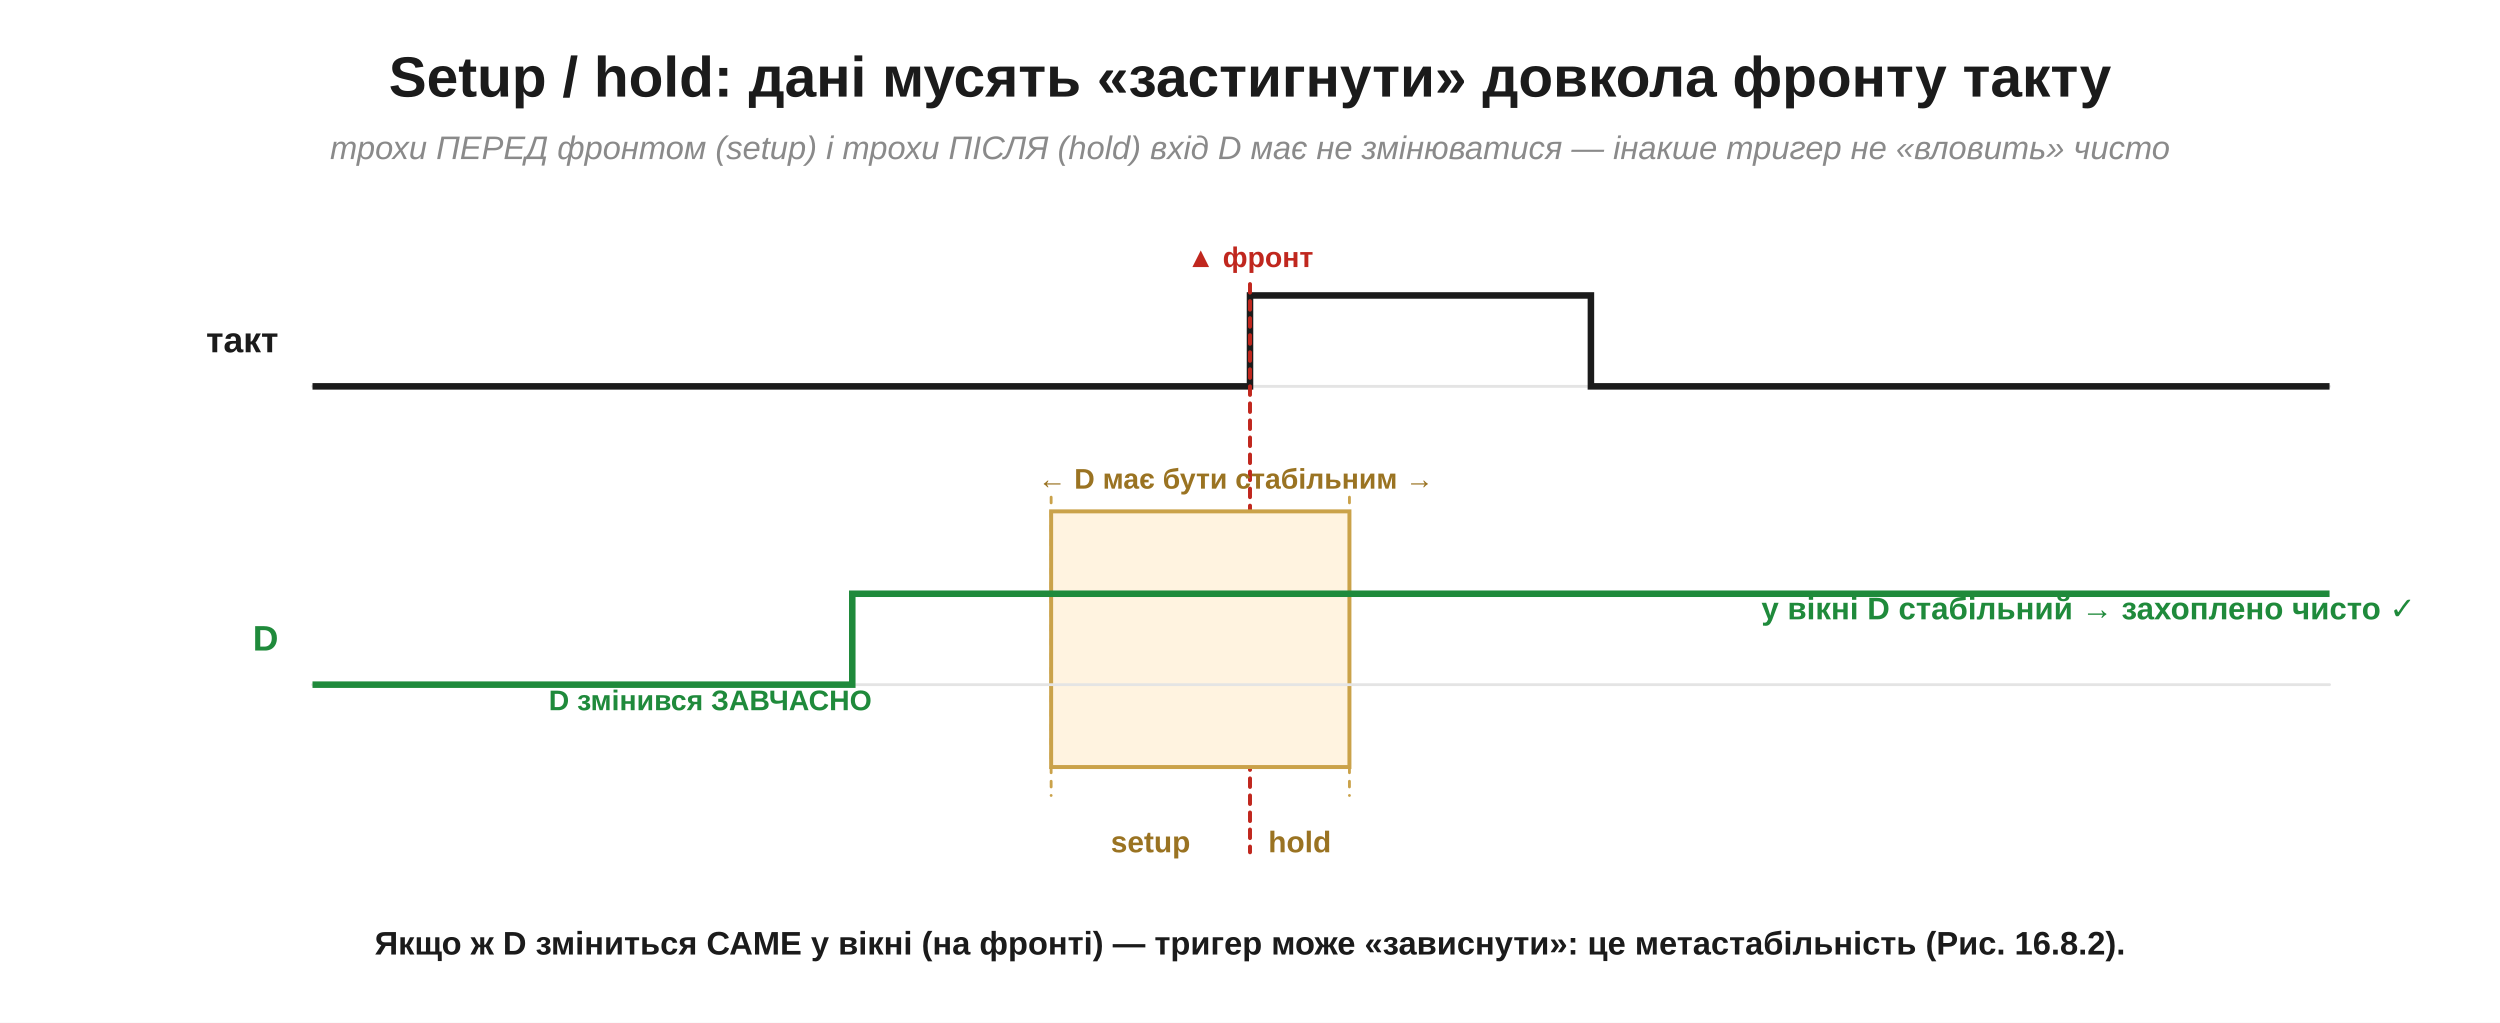
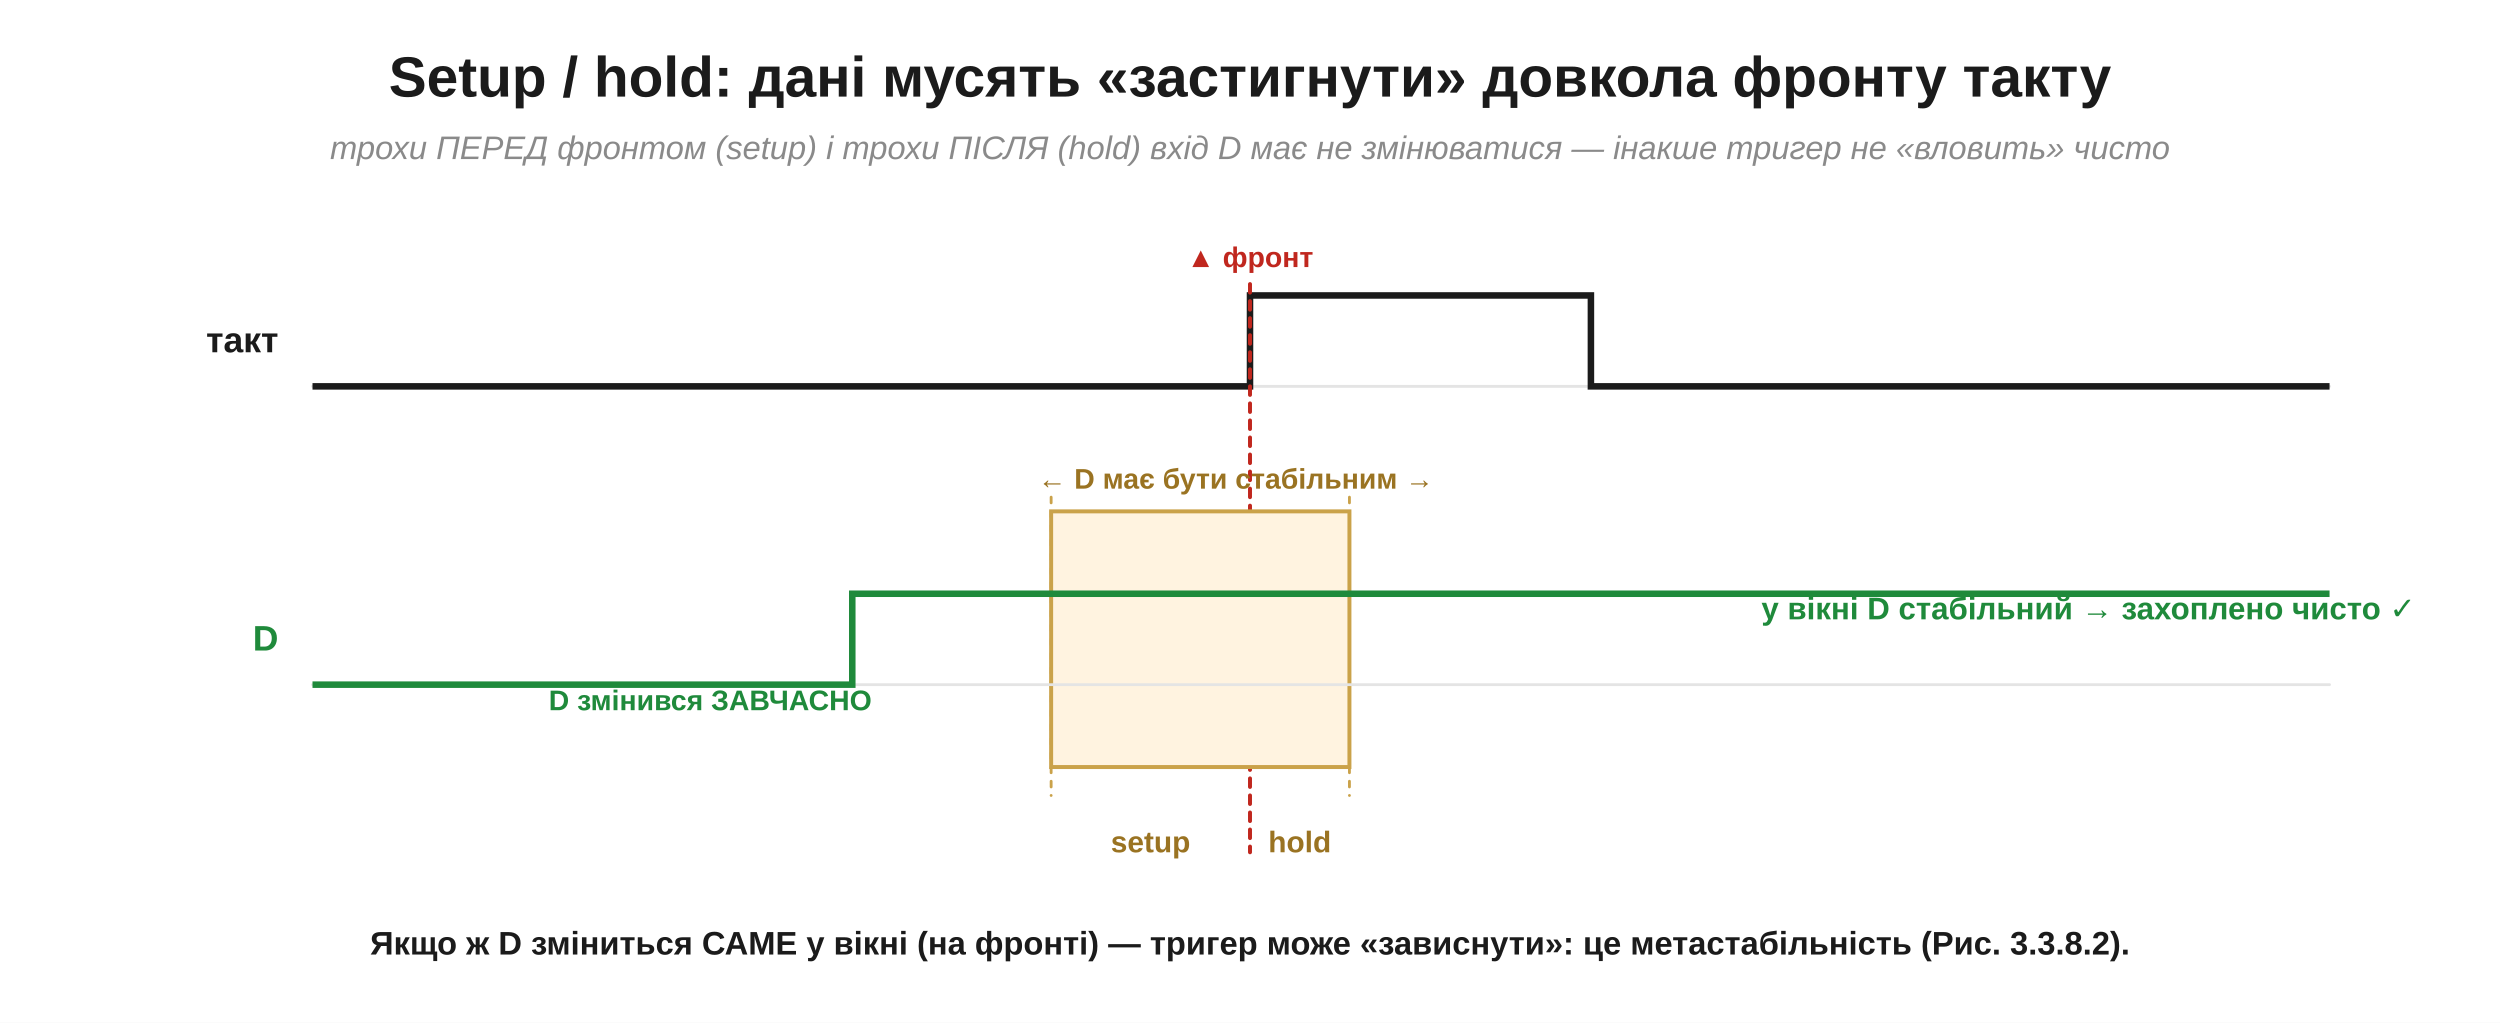
<svg xmlns="http://www.w3.org/2000/svg" width="880" height="360" viewBox="0 0 880 360">
  <rect width="880" height="360" fill="#ffffff" />
  <defs>
    <marker id="aInk" markerWidth="11" markerHeight="11" refX="8" refY="3.2" orient="auto" markerUnits="strokeWidth">
      <path d="M0,0 L8.5,3.2 L0,6.4 Z" fill="#1b1b1b" />
    </marker>
    <marker id="aRed" markerWidth="11" markerHeight="11" refX="8" refY="3.2" orient="auto" markerUnits="strokeWidth">
      <path d="M0,0 L8.5,3.2 L0,6.4 Z" fill="#c0271e" />
    </marker>
    <marker id="aBlue" markerWidth="11" markerHeight="11" refX="8" refY="3.2" orient="auto" markerUnits="strokeWidth">
      <path d="M0,0 L8.5,3.2 L0,6.4 Z" fill="#1f47b5" />
    </marker>
    <marker id="aGreen" markerWidth="11" markerHeight="11" refX="8" refY="3.2" orient="auto" markerUnits="strokeWidth">
      <path d="M0,0 L8.5,3.2 L0,6.4 Z" fill="#1f8a3b" />
    </marker>
  </defs>
  <text x="440.0" y="34.0" font-family="Segoe UI, Arial, Helvetica, sans-serif" font-size="20" fill="#1b1b1b" text-anchor="middle" font-weight="bold" font-style="normal">Setup / hold: дані мусять «застигнути» довкола фронту такту</text>
  <text x="440.0" y="56.0" font-family="Segoe UI, Arial, Helvetica, sans-serif" font-size="11.5" fill="#8a8a8a" text-anchor="middle" font-weight="normal" font-style="italic">трохи ПЕРЕД фронтом (setup) і трохи ПІСЛЯ (hold) вхід D має не змінюватися — інакше тригер не «вловить» чисто</text>
  <text x="98.0" y="124.0" font-family="Segoe UI, Arial, Helvetica, sans-serif" font-size="12.5" fill="#1b1b1b" text-anchor="end" font-weight="bold" font-style="normal">такт</text>
  <line x1="110.0" y1="136.0" x2="820.0" y2="136.0" stroke="#e4e4e4" stroke-width="1" stroke-linecap="round" />
  <polyline points="110.0,136.0 440.0,136.0 440.0,104.0 560.0,104.0 560.0,136.0 820.0,136.0" fill="none" stroke="#1b1b1b" stroke-width="2.3" />
  <line x1="440.0" y1="100.0" x2="440.0" y2="300.0" stroke="#c0271e" stroke-width="1.4" stroke-dasharray="3 3" stroke-linecap="round" />
  <text x="440.0" y="94.0" font-family="Segoe UI, Arial, Helvetica, sans-serif" font-size="10" fill="#c0271e" text-anchor="middle" font-weight="bold" font-style="normal">▲ фронт</text>
  <rect x="370.0" y="180.0" width="105.0" height="90.0" rx="0" fill="#fff3e0" stroke="#caa24a" stroke-width="1.4" />
  <line x1="370.0" y1="175.0" x2="370.0" y2="280.0" stroke="#caa24a" stroke-width="1" stroke-dasharray="2 3" stroke-linecap="round" />
  <line x1="475.0" y1="175.0" x2="475.0" y2="280.0" stroke="#caa24a" stroke-width="1" stroke-dasharray="2 3" stroke-linecap="round" />
  <text x="405.0" y="300.0" font-family="Segoe UI, Arial, Helvetica, sans-serif" font-size="10.5" fill="#9a7322" text-anchor="middle" font-weight="bold" font-style="normal">setup</text>
  <text x="457.5" y="300.0" font-family="Segoe UI, Arial, Helvetica, sans-serif" font-size="10.5" fill="#9a7322" text-anchor="middle" font-weight="bold" font-style="normal">hold</text>
  <text x="435.0" y="172.0" font-family="Segoe UI, Arial, Helvetica, sans-serif" font-size="10" fill="#9a7322" text-anchor="middle" font-weight="bold" font-style="normal">← D має бути стабільним →</text>
  <text x="98.0" y="229.0" font-family="Segoe UI, Arial, Helvetica, sans-serif" font-size="12.5" fill="#1f8a3b" text-anchor="end" font-weight="bold" font-style="normal">D</text>
  <line x1="110.0" y1="241.0" x2="820.0" y2="241.0" stroke="#e4e4e4" stroke-width="1" stroke-linecap="round" />
  <polyline points="110.0,241.0 300.0,241.0 300.0,209.0 820.0,209.0" fill="none" stroke="#1f8a3b" stroke-width="2.3" />
  <text x="250.0" y="250.0" font-family="Segoe UI, Arial, Helvetica, sans-serif" font-size="10" fill="#1f8a3b" text-anchor="middle" font-weight="bold" font-style="normal">D змінився ЗАВЧАСНО</text>
  <text x="620.0" y="218.0" font-family="Segoe UI, Arial, Helvetica, sans-serif" font-size="11" fill="#1f8a3b" text-anchor="start" font-weight="bold" font-style="normal">у вікні D стабільний → захоплено чисто ✓</text>
-   <text x="440.0" y="336.0" font-family="Segoe UI, Arial, Helvetica, sans-serif" font-size="11.5" fill="#1b1b1b" text-anchor="middle" font-weight="bold" font-style="normal">Якщо ж D зміниться САМЕ у вікні (на фронті) — тригер може «зависнути»: це метастабільність (Рис. 16.8.2).</text>
+   <text x="440.0" y="336.0" font-family="Segoe UI, Arial, Helvetica, sans-serif" font-size="11.5" fill="#1b1b1b" text-anchor="middle" font-weight="bold" font-style="normal">Якщо ж D зміниться САМЕ у вікні (на фронті) — тригер може «зависнути»: це метастабільність (Рис. 3.3.8.2).</text>
</svg>
